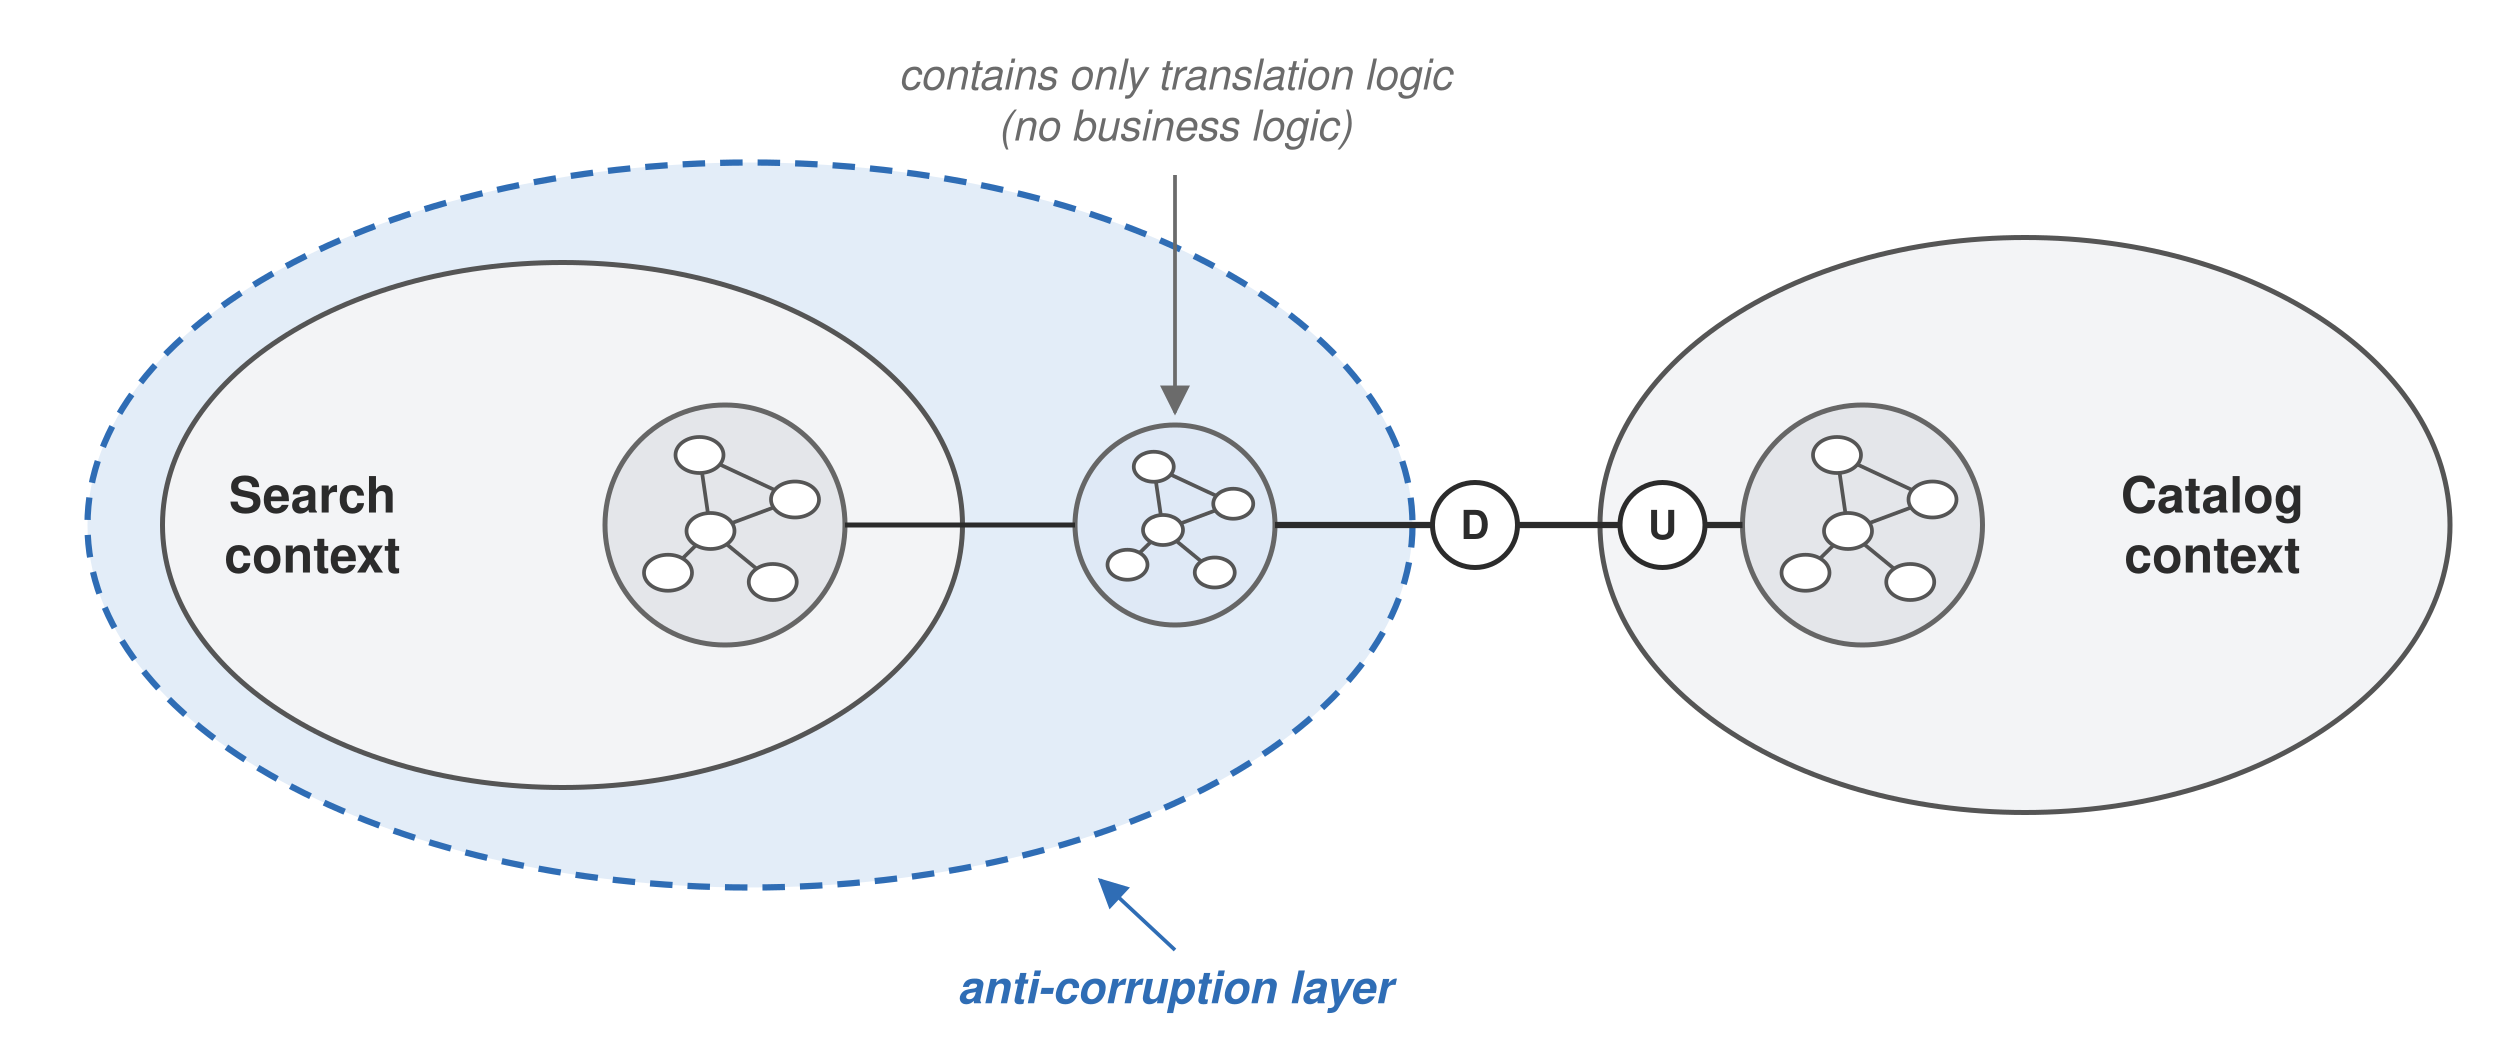
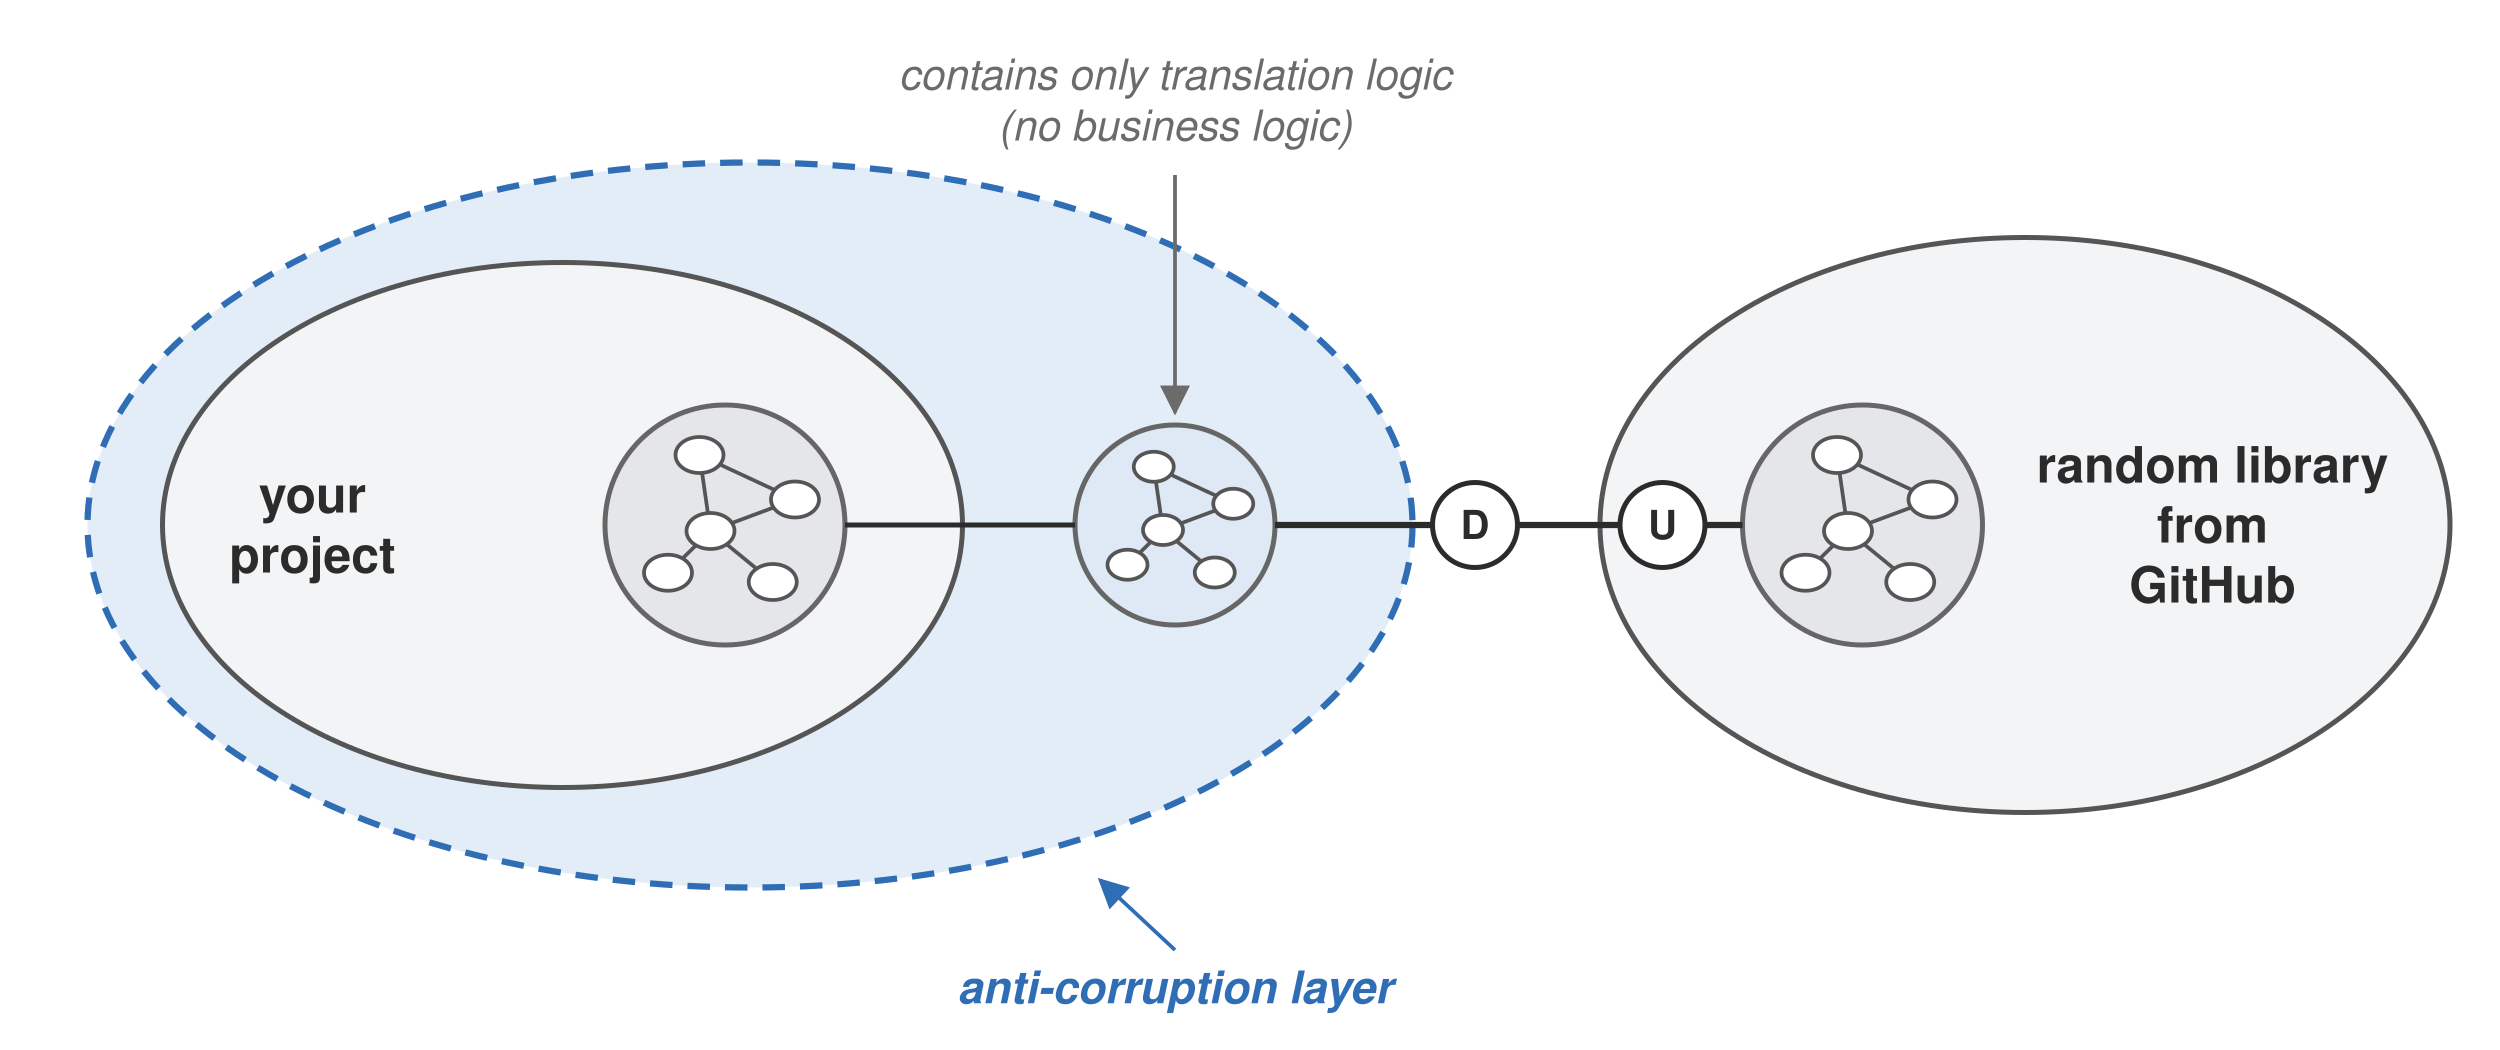
<svg xmlns="http://www.w3.org/2000/svg" width="1000" height="420" viewBox="0 0 1000 420" font-family="Helvetica, Arial, sans-serif">
  <defs>
    <marker id="a-ink" viewBox="0 0 10 10" refX="9" refY="5" markerWidth="8" markerHeight="8" orient="auto-start-reverse">
      <path d="M0,0 L10,5 L0,10 z" fill="#2b2b2b" />
    </marker>
    <marker id="a-blue" viewBox="0 0 10 10" refX="9" refY="5" markerWidth="8" markerHeight="8" orient="auto-start-reverse">
      <path d="M0,0 L10,5 L0,10 z" fill="#2f6db5" />
    </marker>
    <marker id="a-red" viewBox="0 0 10 10" refX="9" refY="5" markerWidth="8" markerHeight="8" orient="auto-start-reverse">
      <path d="M0,0 L10,5 L0,10 z" fill="#b5332e" />
    </marker>
    <marker id="a-green" viewBox="0 0 10 10" refX="9" refY="5" markerWidth="8" markerHeight="8" orient="auto-start-reverse">
      <path d="M0,0 L10,5 L0,10 z" fill="#3b8a55" />
    </marker>
    <marker id="a-ora" viewBox="0 0 10 10" refX="9" refY="5" markerWidth="8" markerHeight="8" orient="auto-start-reverse">
      <path d="M0,0 L10,5 L0,10 z" fill="#c0672b" />
    </marker>
    <marker id="a-muted" viewBox="0 0 10 10" refX="9" refY="5" markerWidth="8" markerHeight="8" orient="auto-start-reverse">
      <path d="M0,0 L10,5 L0,10 z" fill="#6b6b6b" />
    </marker>
    <marker id="dia" viewBox="0 0 20 10" refX="1" refY="5" markerWidth="16" markerHeight="8" orient="auto">
      <path d="M1,5 L10,1 L19,5 L10,9 z" fill="#2b2b2b" />
    </marker>
  </defs>
  <rect width="1000" height="420" fill="#ffffff" />
  <ellipse cx="300" cy="210" rx="265" ry="145" fill="#e3edf8" stroke="#2f6db5" stroke-width="2.5" stroke-dasharray="9 6" />
  <ellipse cx="225" cy="210" rx="160" ry="105" fill="#f3f4f6" stroke="#555" stroke-width="2" />
-   <text x="125" y="205.0" font-size="20" fill="#2b2b2b" font-weight="bold" text-anchor="middle">Search</text>
-   <text x="125" y="229.0" font-size="20" fill="#2b2b2b" font-weight="bold" text-anchor="middle">context</text>
+   <text x="125" y="205.0" font-size="20" fill="#2b2b2b" font-weight="bold" text-anchor="middle">your</text>
+   <text x="125" y="229.0" font-size="20" fill="#2b2b2b" font-weight="bold" text-anchor="middle">project</text>
  <circle cx="290" cy="210" r="48" fill="#e4e6ea" stroke="#666" stroke-width="2" />
  <path d="M284.2,212.4 L279.8,182.0" fill="none" stroke="#555" stroke-width="1.5" />
  <path d="M284.2,212.4 L318.0,199.8" fill="none" stroke="#555" stroke-width="1.5" />
  <path d="M284.2,212.4 L309.1,232.8" fill="none" stroke="#555" stroke-width="1.5" />
  <path d="M284.2,212.4 L267.2,229.1" fill="none" stroke="#555" stroke-width="1.5" />
  <path d="M279.8,182.0 L318.0,199.8" fill="none" stroke="#555" stroke-width="1.5" />
  <ellipse cx="284.2" cy="212.4" rx="9.6" ry="7.2" fill="#fff" stroke="#555" stroke-width="1.5" />
  <ellipse cx="279.8" cy="182.0" rx="9.6" ry="7.2" fill="#fff" stroke="#555" stroke-width="1.5" />
  <ellipse cx="318.0" cy="199.8" rx="9.6" ry="7.2" fill="#fff" stroke="#555" stroke-width="1.5" />
  <ellipse cx="309.1" cy="232.8" rx="9.6" ry="7.2" fill="#fff" stroke="#555" stroke-width="1.5" />
  <ellipse cx="267.2" cy="229.1" rx="9.6" ry="7.2" fill="#fff" stroke="#555" stroke-width="1.5" />
  <circle cx="470" cy="210" r="40" fill="#dfe9f6" stroke="#666" stroke-width="2" />
  <path d="M465.2,212.0 L461.5,186.7" fill="none" stroke="#555" stroke-width="1.5" />
  <path d="M465.2,212.0 L493.3,201.5" fill="none" stroke="#555" stroke-width="1.5" />
  <path d="M465.2,212.0 L485.9,229.0" fill="none" stroke="#555" stroke-width="1.5" />
  <path d="M465.2,212.0 L451.0,225.9" fill="none" stroke="#555" stroke-width="1.5" />
  <path d="M461.5,186.7 L493.3,201.5" fill="none" stroke="#555" stroke-width="1.5" />
  <ellipse cx="465.2" cy="212.0" rx="8.0" ry="6.0" fill="#fff" stroke="#555" stroke-width="1.5" />
  <ellipse cx="461.5" cy="186.7" rx="8.0" ry="6.0" fill="#fff" stroke="#555" stroke-width="1.5" />
  <ellipse cx="493.3" cy="201.5" rx="8.0" ry="6.0" fill="#fff" stroke="#555" stroke-width="1.5" />
  <ellipse cx="485.9" cy="229.0" rx="8.0" ry="6.0" fill="#fff" stroke="#555" stroke-width="1.5" />
  <ellipse cx="451.0" cy="225.9" rx="8.0" ry="6.0" fill="#fff" stroke="#555" stroke-width="1.5" />
  <ellipse cx="810" cy="210" rx="170" ry="115" fill="#f3f4f6" stroke="#555" stroke-width="2" />
-   <text x="885" y="205.0" font-size="20" fill="#2b2b2b" font-weight="bold" text-anchor="middle">Catalog</text>
-   <text x="885" y="229.0" font-size="20" fill="#2b2b2b" font-weight="bold" text-anchor="middle">context</text>
+   <text x="885" y="193.0" font-size="20" fill="#2b2b2b" font-weight="bold" text-anchor="middle">random library</text>
+   <text x="885" y="217.0" font-size="20" fill="#2b2b2b" font-weight="bold" text-anchor="middle">from</text>
+   <text x="885" y="241.0" font-size="20" fill="#2b2b2b" font-weight="bold" text-anchor="middle">GitHub</text>
  <circle cx="745" cy="210" r="48" fill="#e4e6ea" stroke="#666" stroke-width="2" />
  <path d="M739.2,212.4 L734.8,182.0" fill="none" stroke="#555" stroke-width="1.5" />
  <path d="M739.2,212.4 L773.0,199.8" fill="none" stroke="#555" stroke-width="1.5" />
  <path d="M739.2,212.4 L764.1,232.8" fill="none" stroke="#555" stroke-width="1.5" />
  <path d="M739.2,212.4 L722.2,229.1" fill="none" stroke="#555" stroke-width="1.5" />
  <path d="M734.8,182.0 L773.0,199.8" fill="none" stroke="#555" stroke-width="1.5" />
  <ellipse cx="739.2" cy="212.4" rx="9.6" ry="7.2" fill="#fff" stroke="#555" stroke-width="1.5" />
  <ellipse cx="734.8" cy="182.0" rx="9.6" ry="7.2" fill="#fff" stroke="#555" stroke-width="1.5" />
  <ellipse cx="773.0" cy="199.8" rx="9.6" ry="7.2" fill="#fff" stroke="#555" stroke-width="1.5" />
  <ellipse cx="764.1" cy="232.8" rx="9.6" ry="7.2" fill="#fff" stroke="#555" stroke-width="1.5" />
  <ellipse cx="722.2" cy="229.1" rx="9.6" ry="7.2" fill="#fff" stroke="#555" stroke-width="1.5" />
  <path d="M338.0,210.0 L430.0,210.0" fill="none" stroke="#2b2b2b" stroke-width="2" />
  <path d="M510.0,210.0 L697.0,210.0" fill="none" stroke="#2b2b2b" stroke-width="2.5" />
  <rect x="573.0" y="193.0" width="34" height="34" rx="17" fill="#fff" stroke="#2b2b2b" stroke-width="2" />
  <text x="590" y="215.6" font-size="16" fill="#2b2b2b" font-weight="bold" text-anchor="middle">D</text>
  <rect x="648.0" y="193.0" width="34" height="34" rx="17" fill="#fff" stroke="#2b2b2b" stroke-width="2" />
  <text x="665" y="215.6" font-size="16" fill="#2b2b2b" font-weight="bold" text-anchor="middle">U</text>
  <text x="470" y="35.8" font-size="17" fill="#6b6b6b" font-weight="normal" text-anchor="middle" font-style="italic">contains only translation logic</text>
  <text x="470" y="56.2" font-size="17" fill="#6b6b6b" font-weight="normal" text-anchor="middle" font-style="italic">(no business logic)</text>
  <path d="M470.0,70.0 L470.0,165.0" fill="none" stroke="#6b6b6b" stroke-width="1.5" marker-end="url(#a-muted)" />
  <text x="470" y="401.3" font-size="18" fill="#2f6db5" font-weight="bold" text-anchor="middle" font-style="italic">anti-corruption layer</text>
  <path d="M470.0,380.0 L440.0,352.0" fill="none" stroke="#2f6db5" stroke-width="1.5" marker-end="url(#a-blue)" />
</svg>
